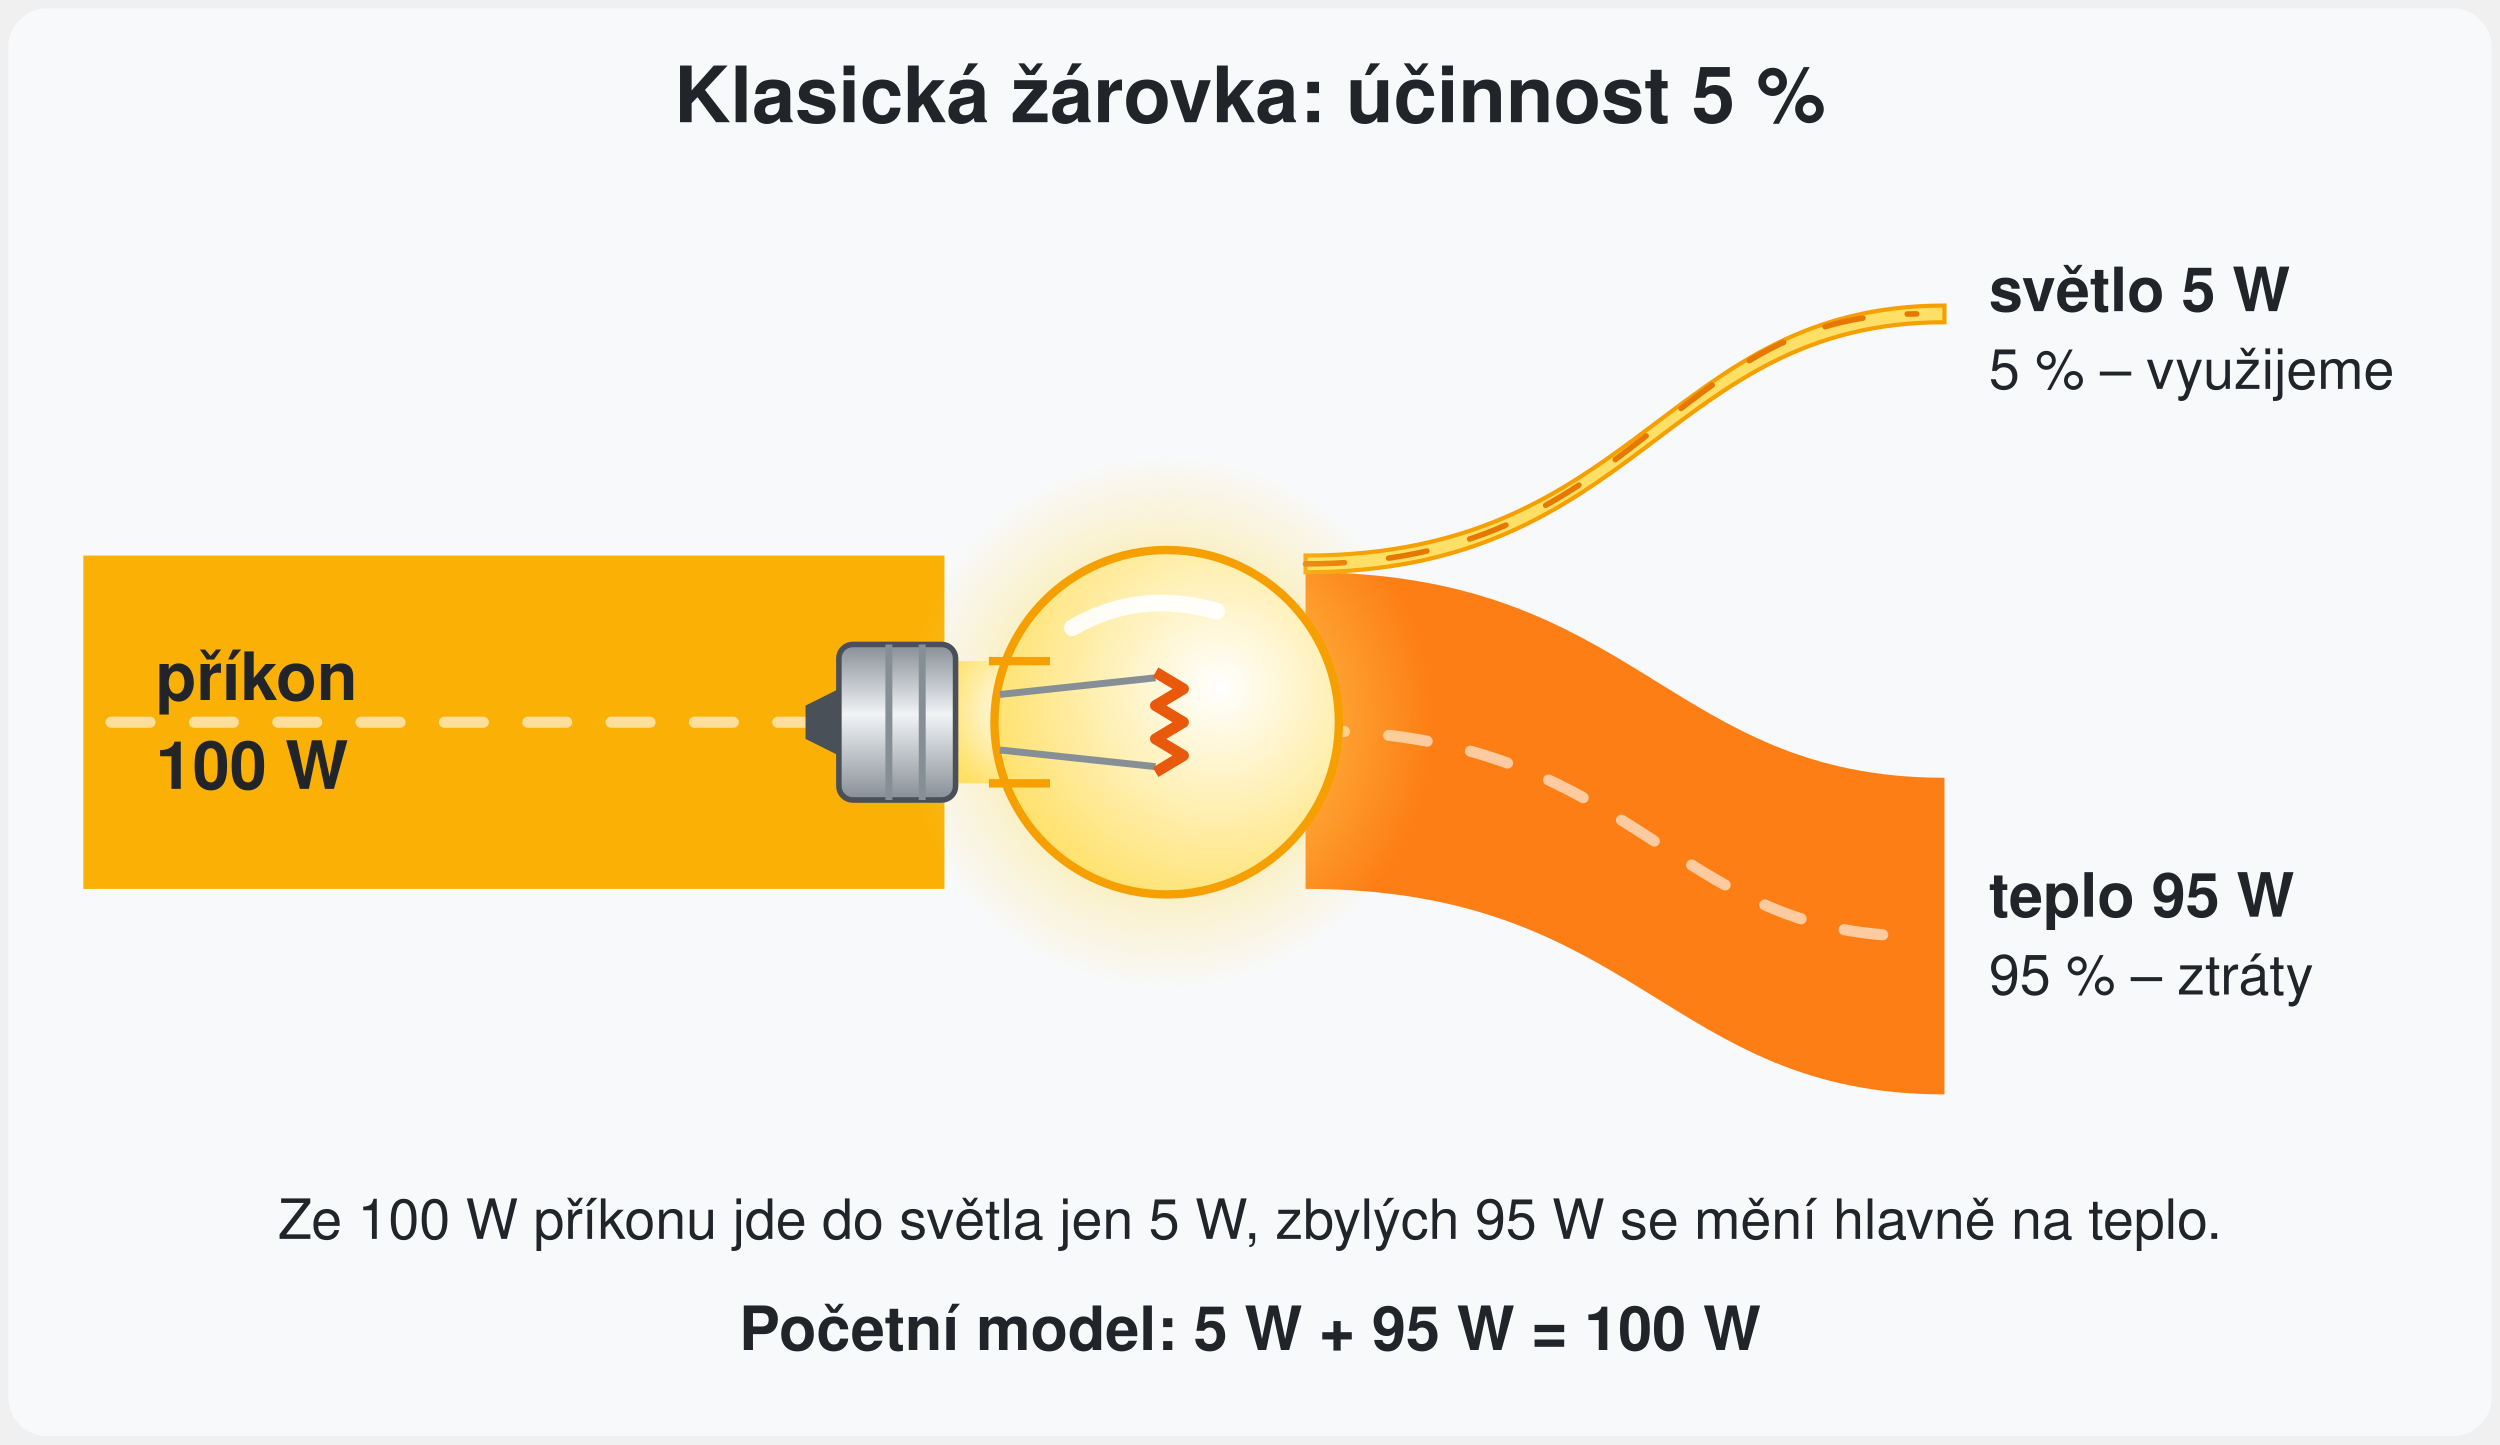
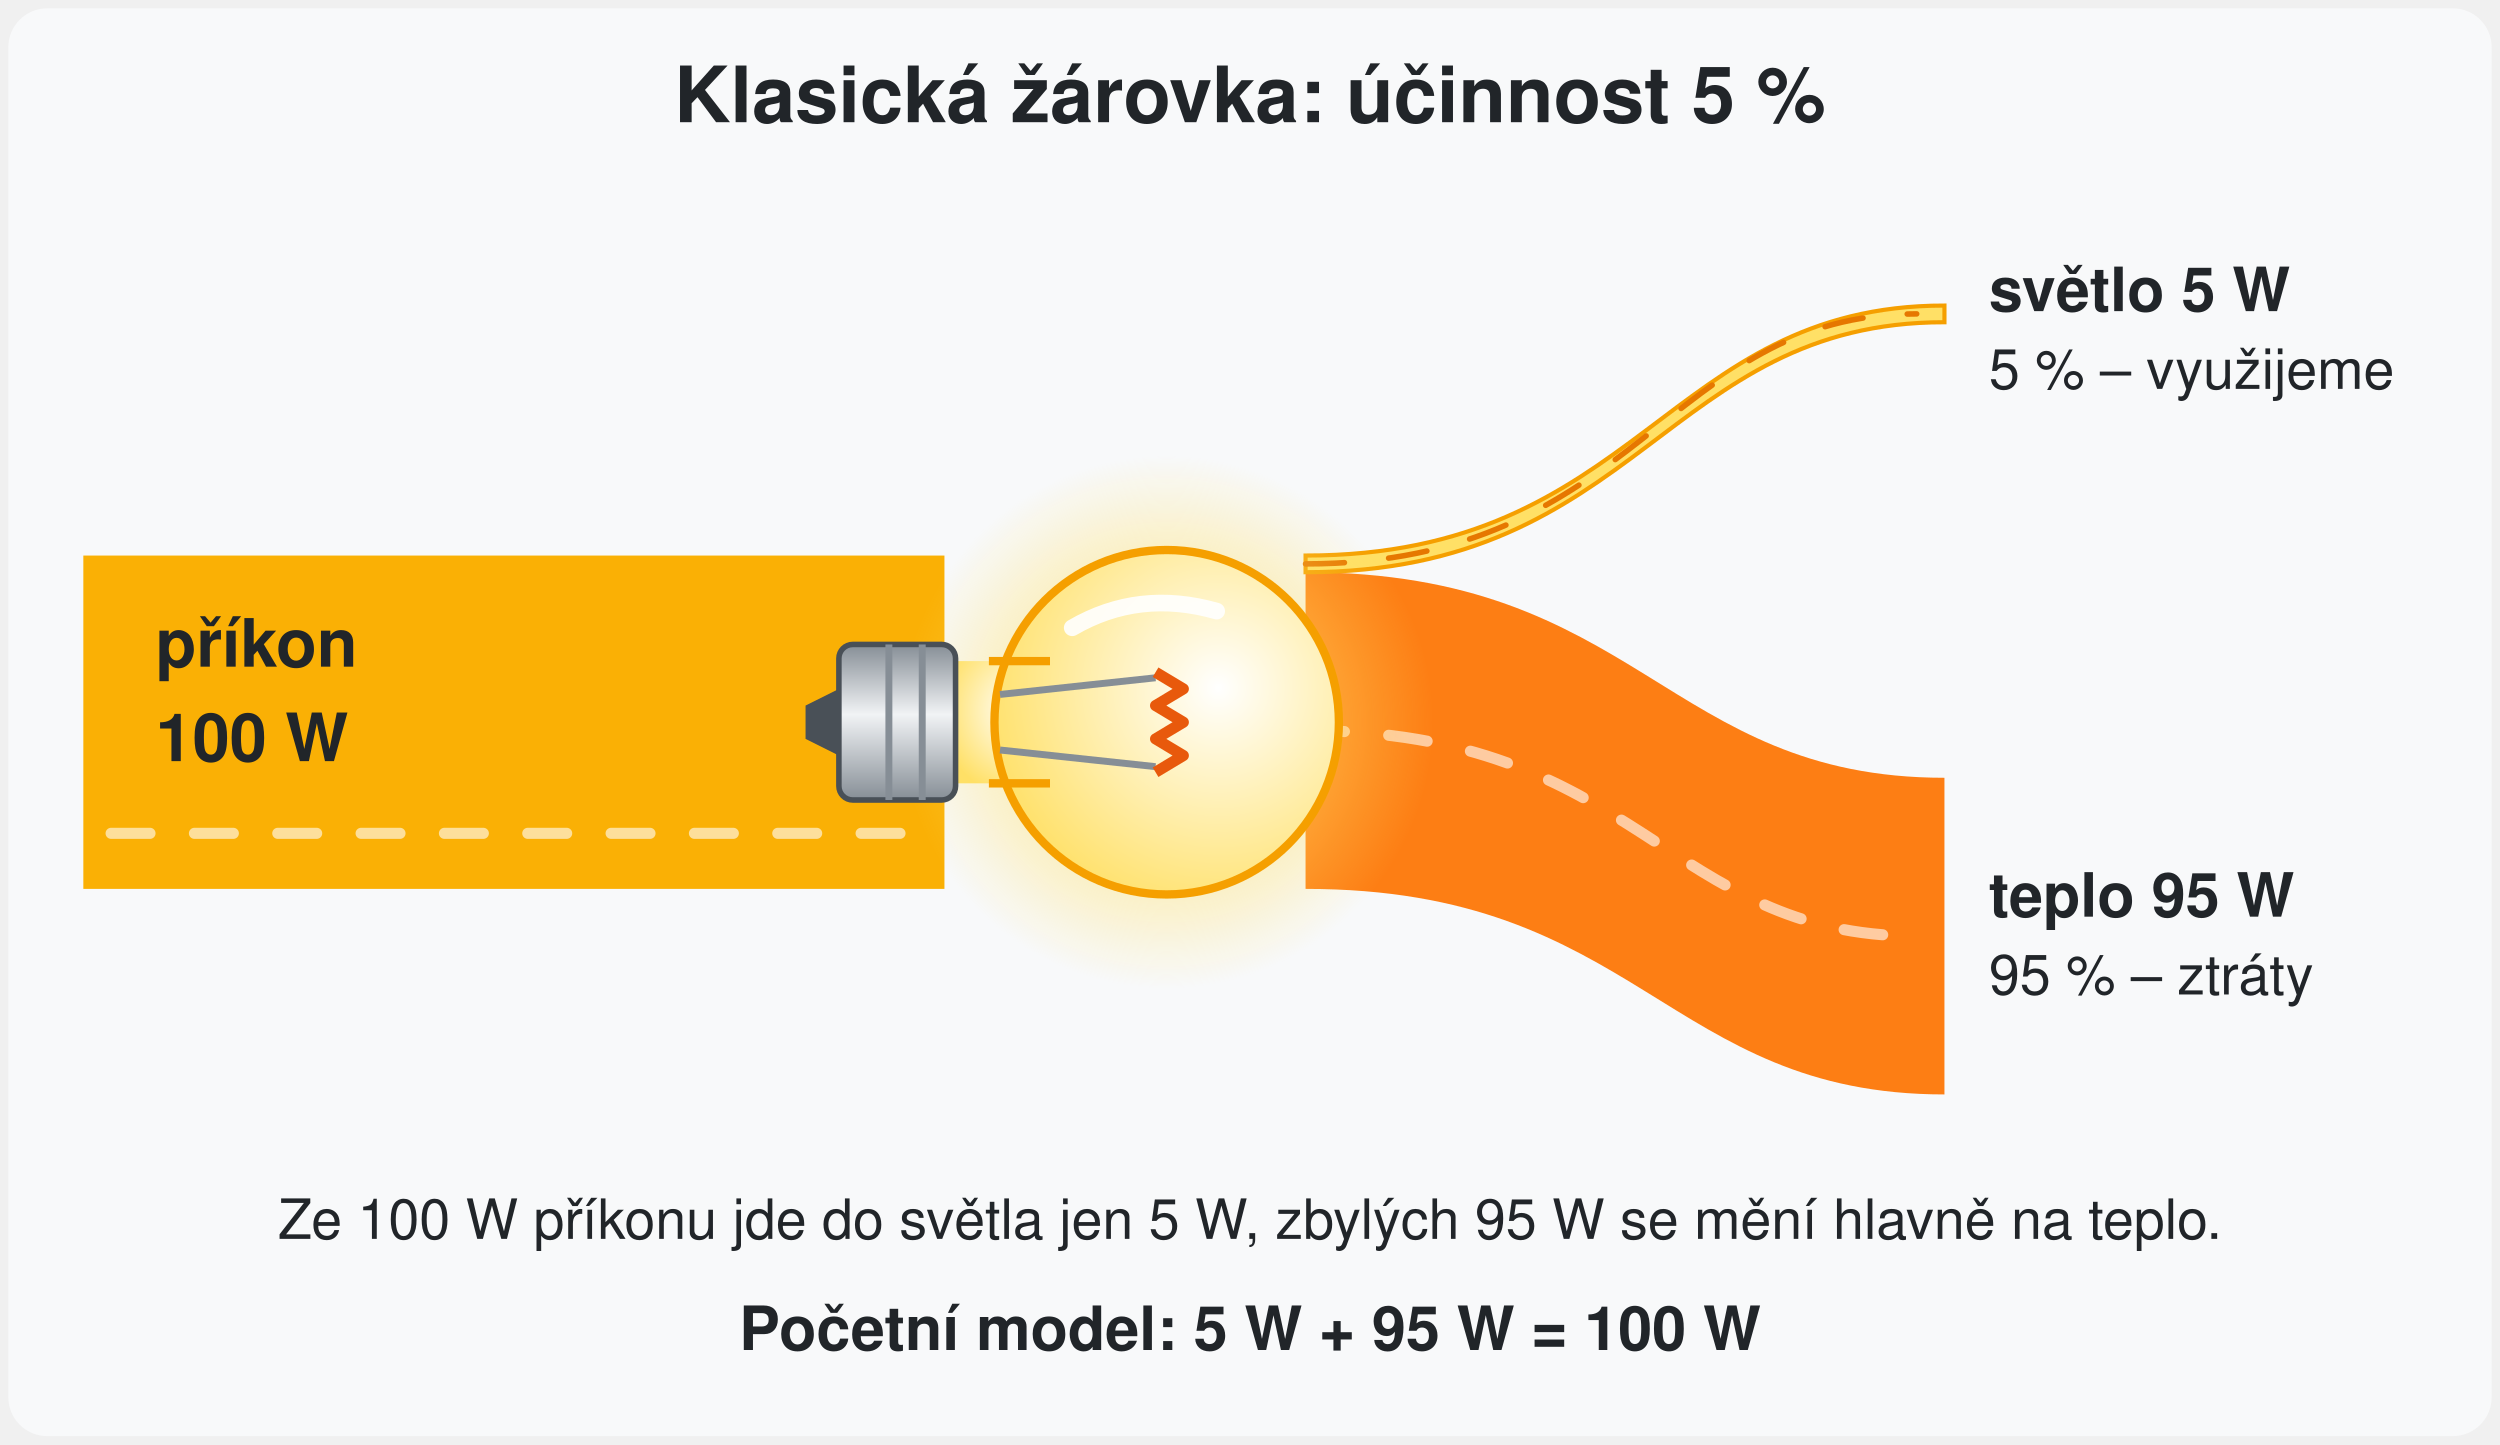
<svg xmlns="http://www.w3.org/2000/svg" viewBox="0 0 900 520" font-family="'Segoe UI', Helvetica, Arial, sans-serif" role="img" aria-label="Klasická žárovka s účinností 5 procent. Zleva do ní vstupuje široký žlutý pás příkon 100 W. Za žárovkou se rozdělí: tenký pruh nahoru – světlo 5 W, tedy 5 procent, které využijeme; široký oranžový pás – teplo 95 W, tedy 95 procent, ztráty. Šířky pásů odpovídají wattům. Animace: energie pásy proudí a žárovka svítí.">
  <style>
/* Předloha: PDF lekce 31, s. 6 (Pro zvídavé, Účinnost spotřebiče) – klasická žárovka: 5 % světlo, 95 % teplo.
   Čísla: výklad, Pro zvídavé – modelová žárovka 100 W, účinnost 5 % → 5 W světlo, 95 W hlavně teplo.
   Šířka pásu = výkon: 1 W = 1,2 px (100 W → 120 px, 95 W → 114 px, 5 W → 6 px).
   LED 70 % z PDF záměrně vynecháno (výklad toto číslo neuvádí). Bez animace = žárovka svítí, pásy stojí. */
@keyframes tok { from { stroke-dashoffset: 30; } to { stroke-dashoffset: 0; } }
.tok { animation: tok 1s linear infinite; }
@keyframes zar { 0%, 100% { opacity: 0.5; } 50% { opacity: 0.95; } }
.zar { animation: zar 1.6s ease-in-out infinite; }
@media (prefers-reduced-motion: reduce) { .tok, .zar { animation: none; } }
</style>
  <defs>
    <radialGradient id="sklo" cx="40%" cy="35%" r="70%">
      <stop offset="0" stop-color="#ffffff" />
      <stop offset="1" stop-color="#ffe066" />
    </radialGradient>
    <radialGradient id="zare" cx="50%" cy="50%" r="50%">
      <stop offset="0" stop-color="#ffe066" />
      <stop offset="1" stop-color="#ffe066" stop-opacity="0" />
    </radialGradient>
    <linearGradient id="kov" x1="0" y1="0" x2="1" y2="0">
      <stop offset="0" stop-color="#868e96" />
      <stop offset="0.45" stop-color="#f1f3f5" />
      <stop offset="1" stop-color="#868e96" />
    </linearGradient>
  </defs>
  <rect x="3" y="3" width="894" height="514" rx="14" fill="#f8f9fa" />
  <text x="450" y="44" font-size="28" font-weight="bold" fill="#212529" text-anchor="middle">Klasická žárovka: účinnost 5 %</text>
  <rect x="30" y="200" width="310" height="120" fill="#fab005" />
  <path d="M470 206C590 206 600 280 700 280V394C600 394 590 320 470 320Z" fill="#fd7e14" />
  <path d="M470 200C590 200 600 110 700 110V116C600 116 590 206 470 206Z" fill="#ffe066" stroke="#f59f00" stroke-width="1.5" />
  <g fill="none" stroke-linecap="round" class="tok" stroke-dasharray="14 16">
-     <path d="M40 260H330" stroke="#fff" stroke-width="4" opacity="0.6" />
+     <path d="M40 300H330" stroke="#fff" stroke-width="4" opacity="0.6" />
    <path d="M470 263C590 263 600 337 690 337" stroke="#fff" stroke-width="4" opacity="0.6" />
    <path d="M470 203C590 203 600 113 690 113" stroke="#e67700" stroke-width="2" />
  </g>
-   <text x="56" y="252" font-size="24" font-weight="bold" fill="#212529">příkon</text>
-   <text x="56" y="284" font-size="24" font-weight="bold" fill="#212529">100 W</text>
+   <text x="56" y="240" font-size="24" font-weight="bold" fill="#212529">příkon</text>
+   <text x="56" y="274" font-size="24" font-weight="bold" fill="#212529">100 W</text>
  <circle class="zar" cx="420" cy="260" r="96" fill="url(#zare)" />
  <g transform="translate(400 260) rotate(90)">
    <rect x="-22" y="20" width="44" height="40" fill="url(#sklo)" />
    <circle cx="0" cy="-20" r="62" fill="url(#sklo)" stroke="#f59f00" stroke-width="3" />
    <path d="M-22 22V44M22 22V44" stroke="#f59f00" stroke-width="3" />
    <path d="M-10 40L-16 -16M10 40L16 -16" stroke="#868e96" stroke-width="2.5" />
    <path d="M-18 -16l6 -10l6 10l6 -10l6 10l6 -10l6 10" fill="none" stroke="#e8590c" stroke-width="4" stroke-linejoin="round" />
    <path d="M-40 -38Q-48 -10 -34 14" fill="none" stroke="#fff" stroke-width="6" stroke-linecap="round" opacity="0.9" />
    <rect x="-28" y="56" width="56" height="42" rx="5" fill="url(#kov)" stroke="#495057" stroke-width="2" />
    <path d="M-28 68H28M-28 80H28" stroke="#868e96" stroke-width="2.5" />
    <path d="M-12 98H12L6 110H-6Z" fill="#495057" />
  </g>
  <text x="716" y="112" font-size="22" font-weight="bold" fill="#212529">světlo 5 W</text>
  <text x="716" y="140" font-size="20" fill="#212529">5 % – využijeme</text>
  <text x="716" y="330" font-size="22" font-weight="bold" fill="#212529">teplo 95 W</text>
  <text x="716" y="358" font-size="20" fill="#212529">95 % – ztráty</text>
  <text x="450" y="446" font-size="20" fill="#212529" text-anchor="middle">Ze 100 W příkonu jde do světla jen 5 W, zbylých 95 W se mění hlavně na teplo.</text>
  <text x="450" y="486" font-size="22" font-weight="bold" fill="#212529" text-anchor="middle">Početní model: 5 W + 95 W = 100 W</text>
</svg>
